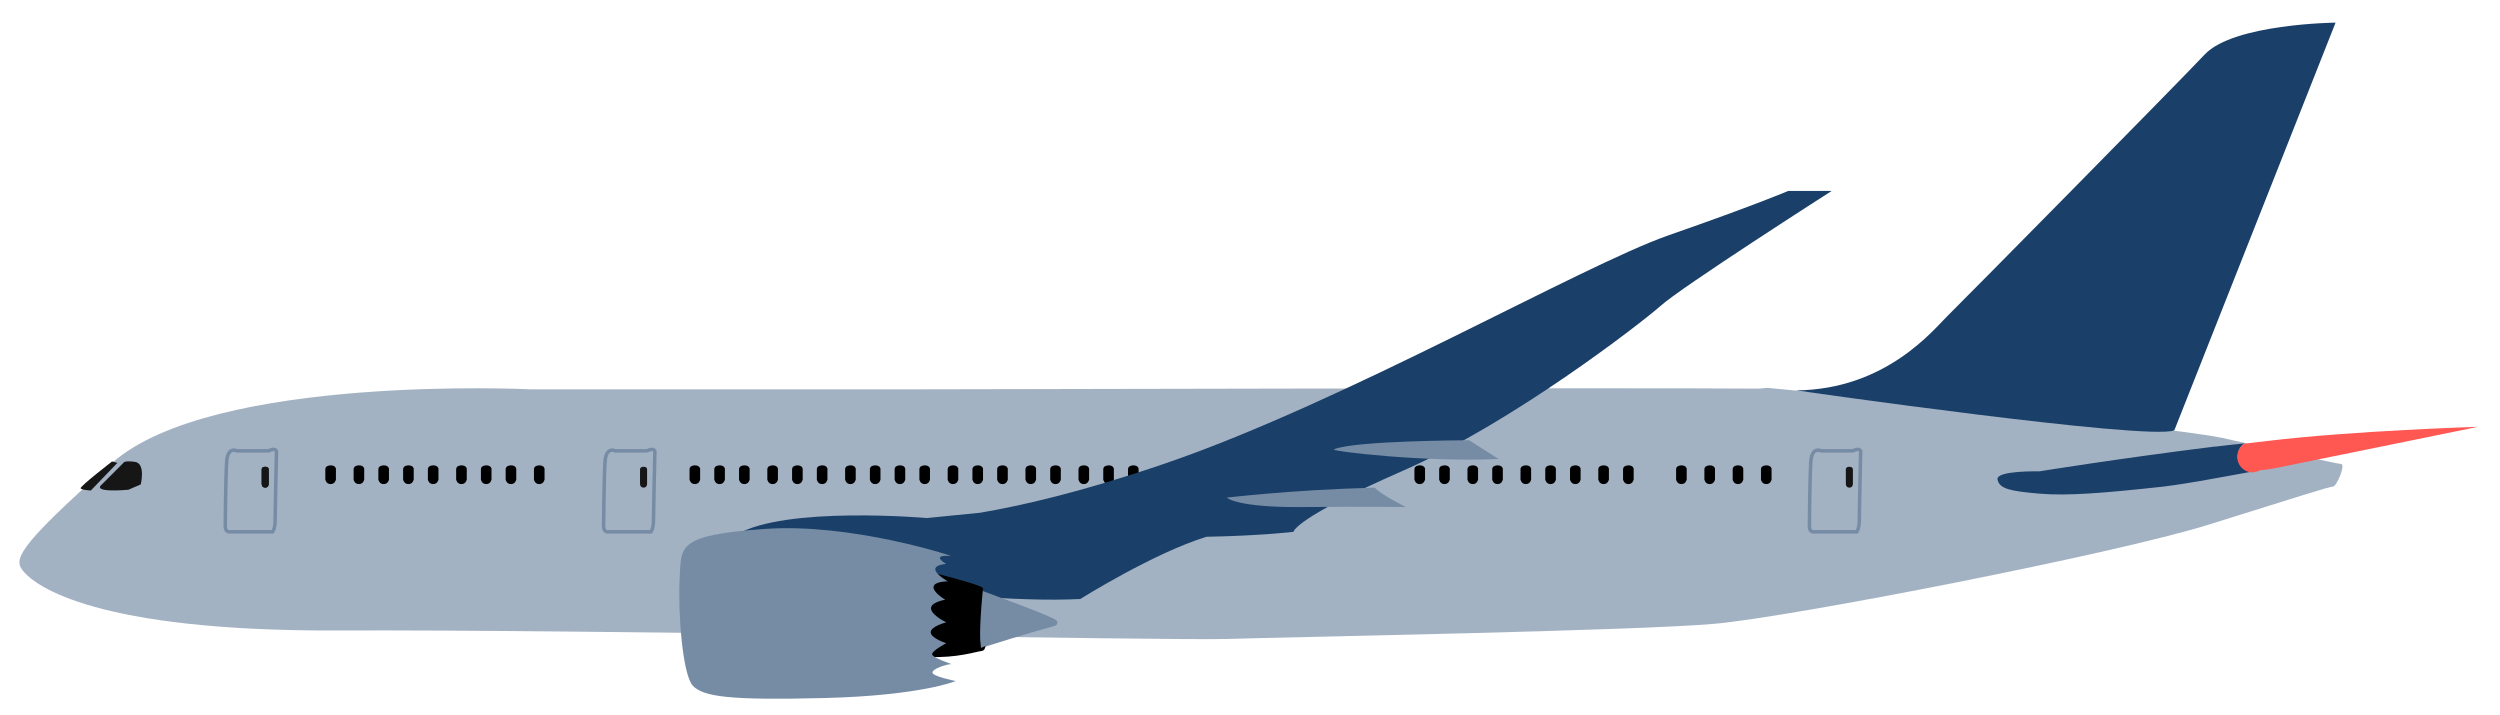
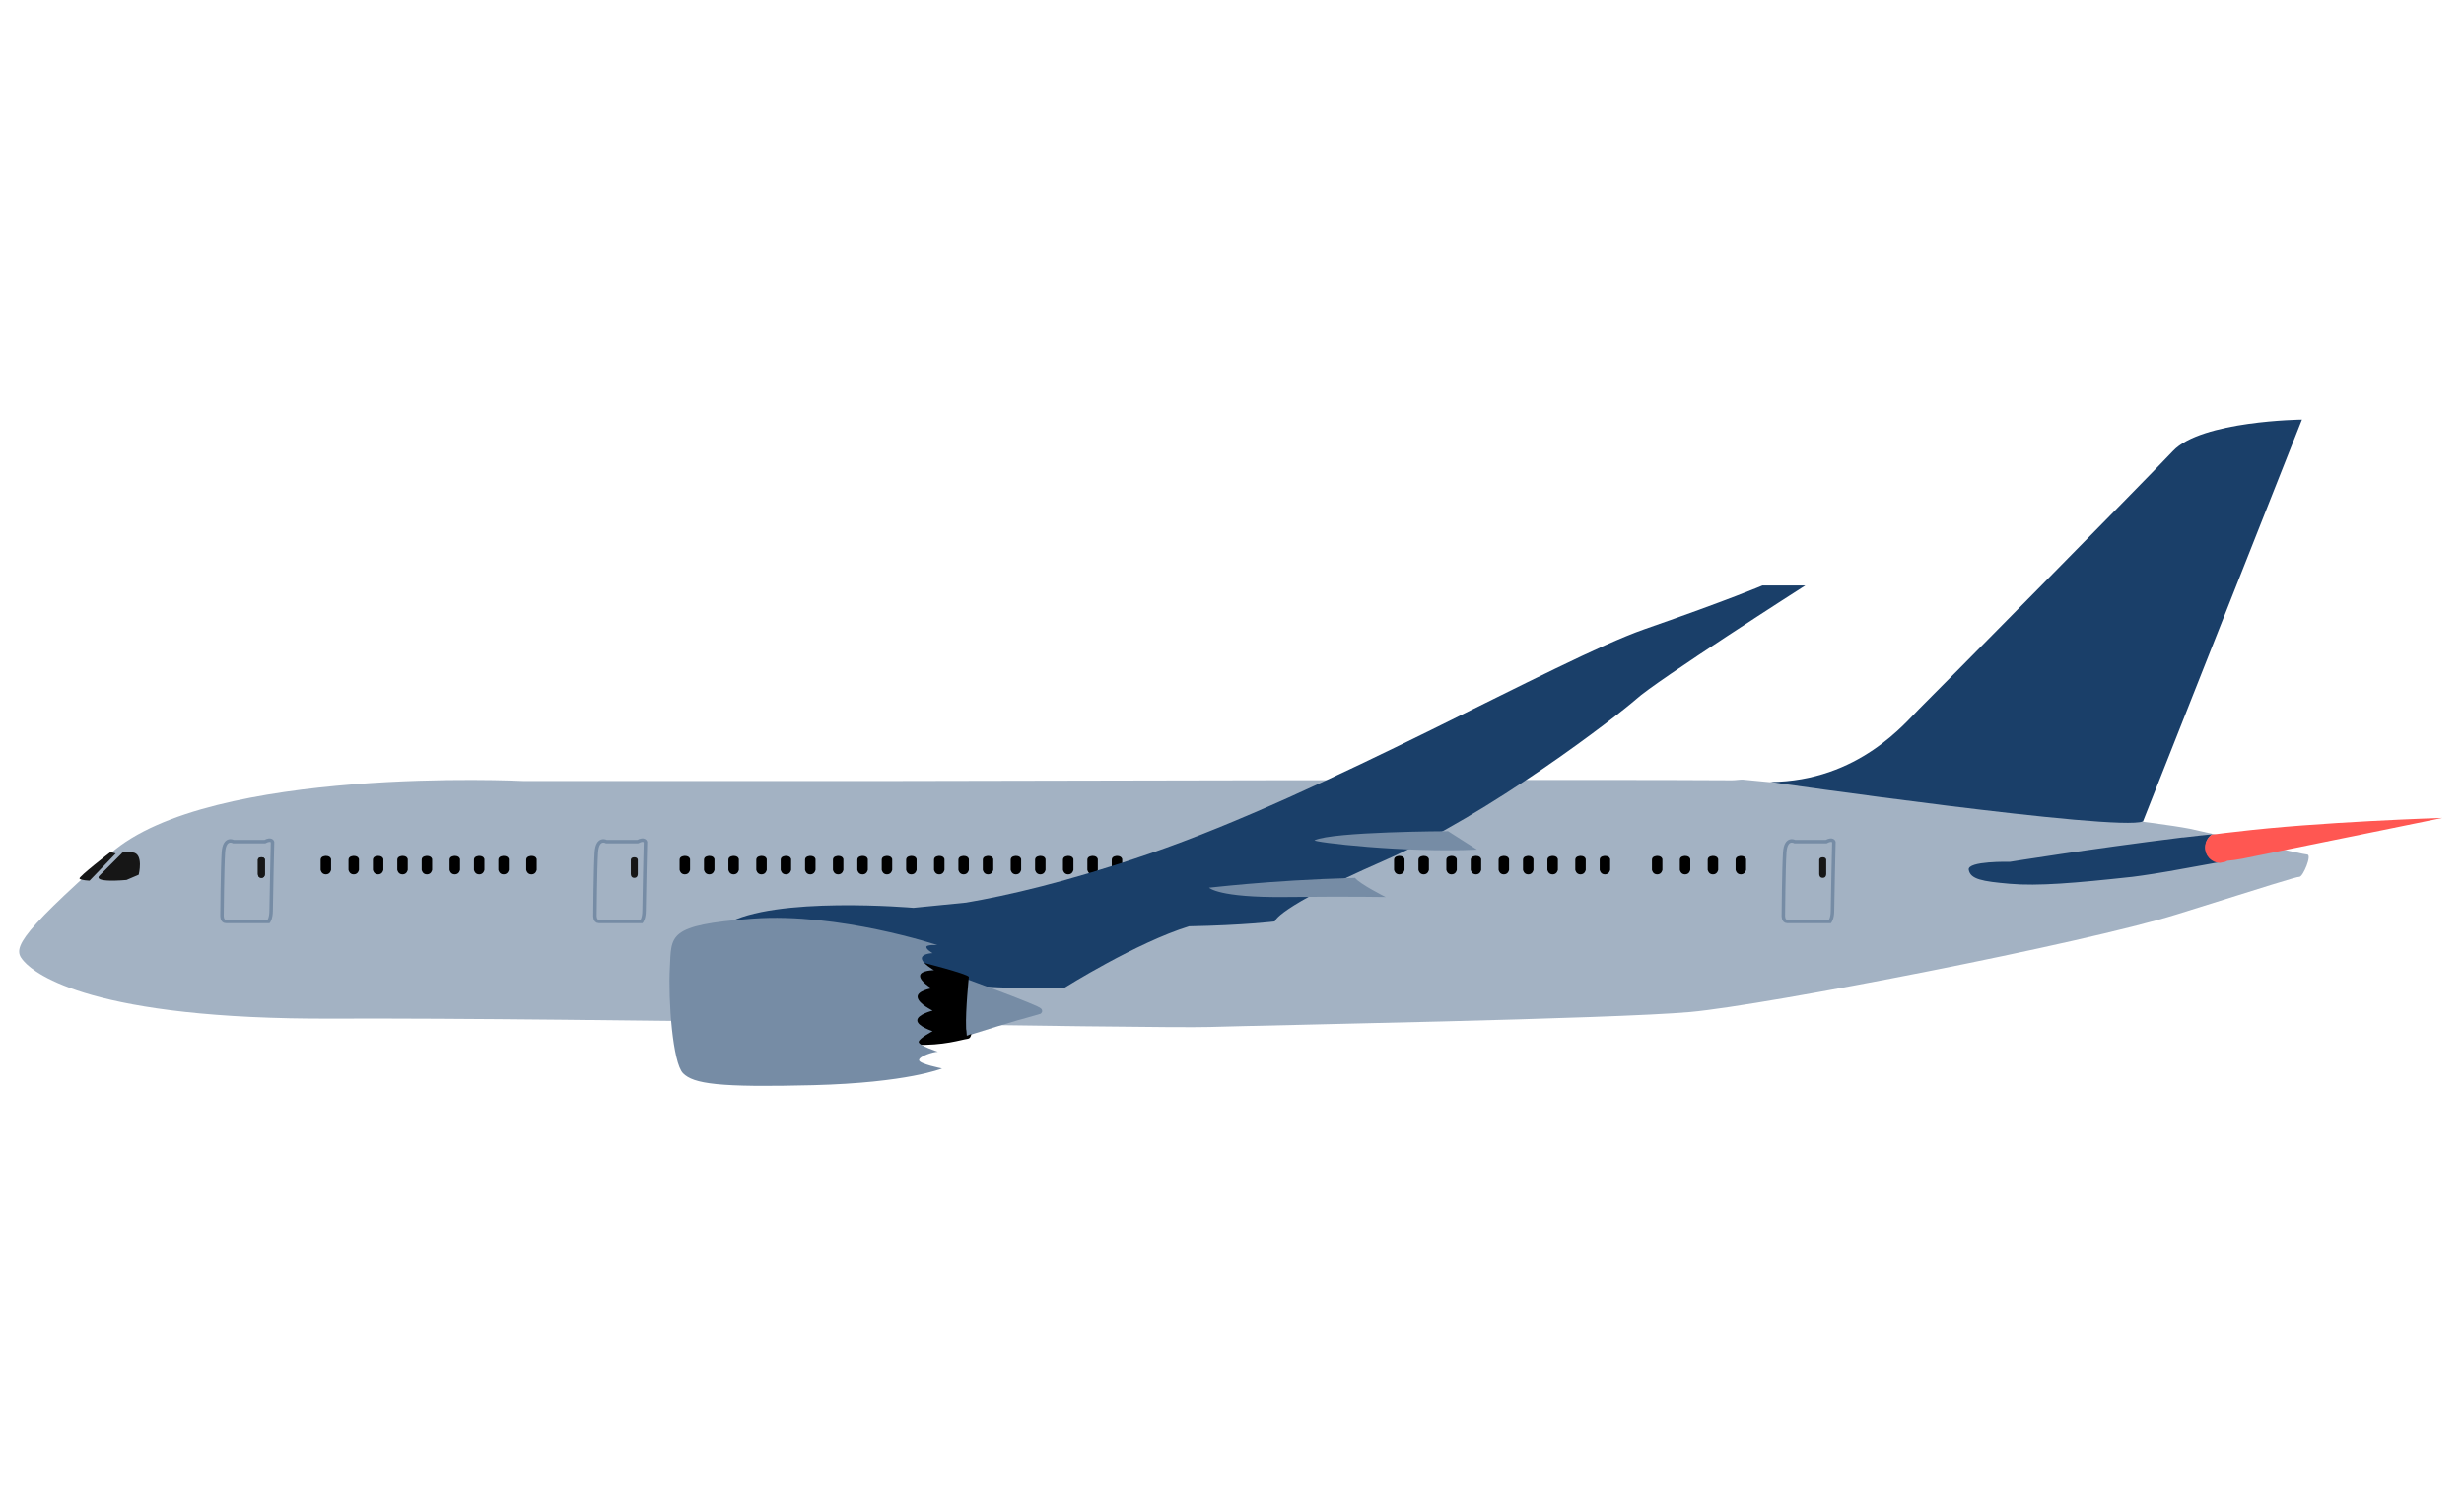
- <svg xmlns="http://www.w3.org/2000/svg" width="707" height="202" viewBox="0 0 707 202" fill="none">
-   <g id="plane 1">
+ <svg xmlns="http://www.w3.org/2000/svg" width="707" height="430" viewBox="0 0 707 202" fill="none">
+   <g id="plane 1" style="transform-origin: center center;">
    <g id="plane-body">
      <path id="XMLID 9" d="M662 131.2C661 131.2 641.6 126.8 628.3 123.8C608.1 119.9 500 109.7 500 109.7C499 109.7 498 109.9 496.9 109.9C464.9 109.6 259 110.1 259 110.1H150C150 110.1 60.2 105.7 31.7 130.9C3.2 156.1 3.8 158.5 7 162C10.2 165.5 26.5 178.6 95.5 178.3C164.5 178 331.3 181.2 347 180.7C362.7 180.2 463 178.4 485 176.4C507 174.4 598.3 156.6 624.5 148.4C650.7 140.2 658.8 137.6 659.8 137.6C660.8 137.6 663.5 131.2 662 131.2Z" fill="#A3B2C3" />
      <path id="XMLID 8" d="M632.8 129.1C632.8 127.6 633.5 126.2 634.7 125.4C633.7 125.5 632.8 125.6 631.8 125.7H631.7C629.9 125.9 628.2 126.1 626.5 126.3H626.2C598.9 129.7 576.7 133.3 576.7 133.3C576.7 133.3 564.4 133 564.9 135.6C565.4 138.3 568.7 138.9 576.7 139.6C584.7 140.3 595.4 139.4 611.9 137.6C615.1 137.2 620.4 136.4 626.8 135.2C630 134.6 633.6 134 637.3 133.3H637.2C634.7 133.5 632.8 131.6 632.8 129.1Z" fill="#1A3F69" />
      <path id="XMLID 3" d="M660.5 6.4C660.5 6.4 631.7 6.7 623.5 15.4C615.3 24.1 554.5 85.7 550.7 89.4C546.9 93.1 533.4 110.2 507.9 110.4C507.9 110.4 607.6 124.7 614.9 121.7L660.5 6.4Z" fill="#1A3F69" />
      <path id="XMLID 12" d="M28.8 137L34.9 130.9C34.9 130.9 34.9 130.2 38.1 130.6C41.3 131 39.8 137 39.8 137L36.3 138.5C36.3 138.5 25.8 139.5 28.8 137Z" fill="#161616" />
      <path id="XMLID 11" d="M31.7 130.5L33.2 130.9L25.7 138.7C25.7 138.7 23.1 138.6 22.8 138.1C22.5 137.6 31.7 130.5 31.7 130.5Z" fill="#161616" />
      <path id="XMLID 16" d="M76 132.7V136.7C76 136.7 76.1 137.9 75 137.9C73.9 137.9 74 136.7 74 136.7V132.7C74 132.7 74 132 75 132C76 132 76 132.7 76 132.7Z" fill="#161616" />
      <path id="XMLID 17" d="M93.5 131.6C93.5 131.6 92 131.6 92 132.7C92 133.8 92 135.6 92 135.6C92 135.6 92.2 136.9 93.5 136.9C94.8 136.9 95 135.6 95 135.6V132.5C95 132.7 95 131.6 93.5 131.6Z" fill="black" />
      <path id="XMLID 19" d="M101.5 131.6C101.5 131.6 100 131.6 100 132.7C100 133.8 100 135.6 100 135.6C100 135.6 100.2 136.9 101.5 136.9C102.8 136.9 103 135.6 103 135.6V132.5C103 132.7 103 131.6 101.5 131.6Z" fill="black" />
      <path id="XMLID 20" d="M108.5 131.6C108.5 131.6 107 131.6 107 132.7C107 133.8 107 135.6 107 135.6C107 135.6 107.2 136.9 108.5 136.9C109.8 136.9 110 135.6 110 135.6V132.5C110 132.7 110 131.6 108.5 131.6Z" fill="black" />
      <path id="XMLID 21" d="M115.5 131.6C115.5 131.6 114 131.6 114 132.7C114 133.8 114 135.6 114 135.6C114 135.6 114.2 136.9 115.5 136.9C116.8 136.9 117 135.6 117 135.6V132.5C117 132.7 117 131.6 115.5 131.6Z" fill="black" />
      <path id="XMLID 22" d="M122.5 131.6C122.5 131.6 121 131.6 121 132.7C121 133.8 121 135.6 121 135.6C121 135.6 121.2 136.9 122.5 136.9C123.8 136.9 124 135.6 124 135.6V132.5C124 132.7 124 131.6 122.5 131.6Z" fill="black" />
      <path id="XMLID 23" d="M130.5 131.6C130.5 131.6 129 131.6 129 132.7C129 133.8 129 135.6 129 135.6C129 135.6 129.2 136.9 130.5 136.9C131.8 136.9 132 135.6 132 135.6V132.5C132 132.7 132 131.6 130.5 131.6Z" fill="black" />
      <path id="XMLID 24" d="M137.5 131.6C137.5 131.6 136 131.6 136 132.7C136 133.8 136 135.6 136 135.6C136 135.6 136.2 136.9 137.5 136.9C138.8 136.9 139 135.6 139 135.6V132.5C139 132.7 139 131.6 137.5 131.6Z" fill="black" />
      <path id="XMLID 25" d="M144.5 131.6C144.5 131.6 143 131.6 143 132.7C143 133.8 143 135.6 143 135.6C143 135.6 143.2 136.9 144.5 136.9C145.8 136.9 146 135.6 146 135.6V132.5C146 132.7 146 131.6 144.5 131.6Z" fill="black" />
      <path id="XMLID 26" d="M152.5 131.6C152.5 131.6 151 131.6 151 132.7C151 133.8 151 135.6 151 135.6C151 135.6 151.2 136.9 152.5 136.9C153.8 136.9 154 135.6 154 135.6V132.5C154 132.7 154 131.6 152.5 131.6Z" fill="black" />
      <path id="XMLID 27" d="M196.5 131.6C196.5 131.6 195 131.6 195 132.7C195 133.8 195 135.6 195 135.6C195 135.6 195.2 136.9 196.5 136.9C197.8 136.9 198 135.6 198 135.6V132.5C198 132.7 198 131.6 196.5 131.6Z" fill="black" />
      <path id="XMLID 28" d="M203.5 131.6C203.5 131.6 202 131.6 202 132.7C202 133.8 202 135.6 202 135.6C202 135.6 202.2 136.9 203.5 136.9C204.8 136.9 205 135.6 205 135.6V132.5C205 132.7 205 131.6 203.5 131.6Z" fill="black" />
      <path id="XMLID 29" d="M210.5 131.6C210.5 131.6 209 131.6 209 132.7C209 133.8 209 135.6 209 135.6C209 135.6 209.2 136.9 210.5 136.9C211.8 136.9 212 135.6 212 135.6V132.5C212 132.7 212 131.6 210.5 131.6Z" fill="black" />
      <path id="XMLID 30" d="M218.5 131.6C218.5 131.6 217 131.6 217 132.7C217 133.8 217 135.6 217 135.6C217 135.6 217.2 136.9 218.5 136.9C219.8 136.9 220 135.6 220 135.6V132.5C220 132.7 220 131.6 218.5 131.6Z" fill="black" />
      <path id="XMLID 31" d="M225.5 131.6C225.5 131.6 224 131.6 224 132.7C224 133.8 224 135.6 224 135.6C224 135.6 224.2 136.9 225.5 136.9C226.8 136.9 227 135.6 227 135.6V132.5C227 132.7 227 131.6 225.5 131.6Z" fill="black" />
      <path id="XMLID 32" d="M232.5 131.6C232.5 131.6 231 131.6 231 132.7C231 133.8 231 135.6 231 135.6C231 135.6 231.2 136.9 232.5 136.9C233.8 136.9 234 135.6 234 135.6V132.5C234 132.7 234 131.6 232.5 131.6Z" fill="black" />
      <path id="XMLID 33" d="M240.5 131.6C240.5 131.6 239 131.6 239 132.7C239 133.8 239 135.6 239 135.6C239 135.6 239.2 136.9 240.5 136.9C241.8 136.9 242 135.6 242 135.6V132.5C242 132.7 242 131.6 240.5 131.6Z" fill="black" />
      <path id="XMLID 34" d="M247.5 131.6C247.5 131.6 246 131.6 246 132.7C246 133.8 246 135.6 246 135.6C246 135.6 246.2 136.9 247.5 136.9C248.8 136.9 249 135.6 249 135.6V132.5C249 132.7 249 131.6 247.5 131.6Z" fill="black" />
      <path id="XMLID 35" d="M254.5 131.6C254.5 131.6 253 131.6 253 132.7C253 133.8 253 135.6 253 135.6C253 135.6 253.2 136.9 254.5 136.9C255.8 136.9 256 135.6 256 135.6V132.5C256 132.7 256 131.6 254.5 131.6Z" fill="black" />
      <path id="XMLID 36" d="M261.5 131.6C261.5 131.6 260 131.6 260 132.7C260 133.8 260 135.6 260 135.6C260 135.6 260.2 136.9 261.5 136.9C262.8 136.9 263 135.6 263 135.6V132.5C263 132.7 263 131.6 261.5 131.6Z" fill="black" />
      <path id="XMLID 37" d="M269.5 131.6C269.5 131.6 268 131.6 268 132.7C268 133.8 268 135.6 268 135.6C268 135.6 268.2 136.9 269.5 136.9C270.8 136.9 271 135.6 271 135.6V132.5C271 132.7 271 131.6 269.5 131.6Z" fill="black" />
      <path id="XMLID 38" d="M276.5 131.6C276.5 131.6 275 131.6 275 132.7C275 133.8 275 135.6 275 135.6C275 135.6 275.2 136.9 276.5 136.9C277.8 136.9 278 135.6 278 135.6V132.5C278 132.7 278 131.6 276.5 131.6Z" fill="black" />
      <path id="XMLID 39" d="M283.5 131.6C283.5 131.6 282 131.6 282 132.7C282 133.8 282 135.6 282 135.6C282 135.6 282.2 136.9 283.5 136.9C284.8 136.9 285 135.6 285 135.6V132.5C285 132.7 285 131.6 283.5 131.6Z" fill="black" />
      <path id="XMLID 40" d="M291.5 131.6C291.5 131.6 290 131.6 290 132.7C290 133.8 290 135.6 290 135.6C290 135.6 290.2 136.9 291.5 136.9C292.8 136.9 293 135.6 293 135.6V132.5C293 132.7 293 131.6 291.5 131.6Z" fill="black" />
      <path id="XMLID 41" d="M298.5 131.6C298.5 131.6 297 131.6 297 132.7C297 133.8 297 135.6 297 135.6C297 135.6 297.2 136.9 298.5 136.9C299.8 136.9 300 135.6 300 135.6V132.5C300 132.7 300 131.6 298.5 131.6Z" fill="black" />
      <path id="XMLID 42" d="M306.5 131.6C306.5 131.6 305 131.6 305 132.7C305 133.8 305 135.6 305 135.6C305 135.6 305.2 136.9 306.5 136.9C307.8 136.9 308 135.6 308 135.6V132.5C308 132.7 308 131.6 306.5 131.6Z" fill="black" />
      <path id="XMLID 43" d="M313.5 131.6C313.5 131.6 312 131.6 312 132.7C312 133.8 312 135.6 312 135.6C312 135.6 312.2 136.9 313.5 136.9C314.8 136.9 315 135.6 315 135.6V132.5C315 132.7 315 131.6 313.5 131.6Z" fill="black" />
      <path id="XMLID 44" d="M320.5 131.6C320.5 131.6 319 131.6 319 132.7C319 133.8 319 135.6 319 135.6C319 135.6 319.2 136.9 320.5 136.9C321.8 136.9 322 135.6 322 135.6V132.5C322 132.7 322 131.6 320.5 131.6Z" fill="black" />
      <path id="XMLID 45" d="M401.5 131.6C401.5 131.6 400 131.6 400 132.7C400 133.8 400 135.6 400 135.6C400 135.6 400.2 136.9 401.5 136.9C402.8 136.9 403 135.6 403 135.6V132.5C403 132.7 403 131.6 401.5 131.6Z" fill="black" />
      <path id="XMLID 46" d="M408.5 131.6C408.5 131.6 407 131.6 407 132.7C407 133.8 407 135.6 407 135.6C407 135.6 407.2 136.9 408.5 136.9C409.8 136.9 410 135.6 410 135.6V132.5C410 132.7 410 131.6 408.5 131.6Z" fill="black" />
      <path id="XMLID 47" d="M416.5 131.6C416.5 131.6 415 131.6 415 132.7C415 133.8 415 135.6 415 135.6C415 135.6 415.2 136.9 416.5 136.9C417.8 136.9 418 135.6 418 135.6V132.5C418 132.7 418 131.6 416.5 131.6Z" fill="black" />
      <path id="XMLID 48" d="M423.5 131.6C423.5 131.6 422 131.6 422 132.7C422 133.8 422 135.6 422 135.6C422 135.6 422.2 136.9 423.5 136.9C424.8 136.9 425 135.6 425 135.6V132.5C425 132.7 425 131.6 423.5 131.6Z" fill="black" />
      <path id="XMLID 49" d="M431.5 131.6C431.5 131.6 430 131.6 430 132.7C430 133.8 430 135.6 430 135.6C430 135.6 430.2 136.9 431.5 136.9C432.8 136.9 433 135.6 433 135.6V132.5C433 132.7 433 131.6 431.5 131.6Z" fill="black" />
      <path id="XMLID 50" d="M438.5 131.6C438.5 131.6 437 131.6 437 132.7C437 133.8 437 135.6 437 135.6C437 135.6 437.2 136.9 438.5 136.9C439.8 136.9 440 135.6 440 135.6V132.5C440 132.7 440 131.6 438.5 131.6Z" fill="black" />
      <path id="XMLID 51" d="M445.5 131.6C445.5 131.6 444 131.6 444 132.7C444 133.8 444 135.6 444 135.6C444 135.6 444.2 136.9 445.5 136.9C446.8 136.9 447 135.6 447 135.6V132.5C447 132.7 447 131.6 445.5 131.6Z" fill="black" />
      <path id="XMLID 52" d="M453.5 131.6C453.5 131.6 452 131.6 452 132.7C452 133.8 452 135.6 452 135.6C452 135.6 452.2 136.9 453.5 136.9C454.8 136.9 455 135.6 455 135.6V132.5C455 132.7 455 131.6 453.5 131.6Z" fill="black" />
      <path id="XMLID 53" d="M460.5 131.6C460.5 131.6 459 131.6 459 132.7C459 133.8 459 135.6 459 135.6C459 135.6 459.2 136.9 460.5 136.9C461.8 136.9 462 135.6 462 135.6V132.5C462 132.7 462 131.6 460.5 131.6Z" fill="black" />
      <path id="XMLID 54" d="M475.5 131.6C475.5 131.6 474 131.6 474 132.7C474 133.8 474 135.6 474 135.6C474 135.6 474.2 136.9 475.5 136.9C476.8 136.9 477 135.6 477 135.6V132.5C477 132.7 477 131.6 475.5 131.6Z" fill="black" />
      <path id="XMLID 55" d="M483.5 131.6C483.5 131.6 482 131.6 482 132.7C482 133.8 482 135.6 482 135.6C482 135.6 482.2 136.9 483.5 136.9C484.8 136.9 485 135.6 485 135.6V132.5C485 132.7 485 131.6 483.5 131.6Z" fill="black" />
      <path id="XMLID 56" d="M491.5 131.6C491.5 131.6 490 131.6 490 132.7C490 133.8 490 135.6 490 135.6C490 135.6 490.2 136.9 491.5 136.9C492.8 136.9 493 135.6 493 135.6V132.5C493 132.7 493 131.6 491.5 131.6Z" fill="black" />
      <path id="XMLID 57" d="M499.5 131.6C499.5 131.6 498 131.6 498 132.7C498 133.8 498 135.6 498 135.6C498 135.6 498.2 136.9 499.5 136.9C500.8 136.9 501 135.6 501 135.6V132.5C501 132.7 501 131.6 499.5 131.6Z" fill="black" />
      <path id="XMLID 58" d="M76 127.5H67C67 127.5 64.4 126.1 64.1 130.6C63.8 135.2 63.7 148.7 63.7 148.7C63.7 148.7 63.6 150.4 64.8 150.4C66 150.4 77.1 150.4 77.1 150.4C77.1 150.4 77.8 149.5 77.8 147.3C77.8 145.1 78.2 127.6 78.2 127.6C78.2 127.6 77.9 126.5 76 127.5Z" stroke="#768CA5" stroke-miterlimit="10" />
      <path id="XMLID 18" d="M76 132.7V136.7C76 136.7 76.1 137.9 75 137.9C73.9 137.9 74 136.7 74 136.7V132.7C74 132.7 74 132 75 132C76 132 76 132.7 76 132.7Z" fill="#161616" />
      <path id="XMLID 61" d="M183 127.5H174C174 127.5 171.4 126.1 171.1 130.6C170.8 135.2 170.7 148.7 170.7 148.7C170.7 148.7 170.6 150.4 171.8 150.4C173 150.4 184.1 150.4 184.1 150.4C184.1 150.4 184.8 149.5 184.8 147.3C184.8 145.1 185.2 127.6 185.2 127.6C185.2 127.6 184.9 126.5 183 127.5Z" stroke="#768CA5" stroke-miterlimit="10" />
      <path id="XMLID 60" d="M183 132.7V136.7C183 136.7 183.1 137.9 182 137.9C180.9 137.9 181 136.7 181 136.7V132.7C181 132.7 181 132 182 132C183 132 183 132.7 183 132.7Z" fill="#161616" />
      <path id="XMLID 63" d="M524 127.5H515C515 127.5 512.4 126.1 512.1 130.6C511.8 135.2 511.7 148.7 511.7 148.7C511.7 148.7 511.6 150.4 512.8 150.4C514 150.4 525.1 150.4 525.1 150.4C525.1 150.4 525.8 149.5 525.8 147.3C525.8 145.1 526.2 127.6 526.2 127.6C526.2 127.6 525.9 126.5 524 127.5Z" stroke="#768CA5" stroke-miterlimit="10" />
      <path id="XMLID 62" d="M524 132.7V136.7C524 136.7 524.1 137.9 523 137.9C521.9 137.9 522 136.7 522 136.7V132.7C522 132.7 522 132 523 132C524 132 524 132.7 524 132.7Z" fill="#161616" />
      <path id="XMLID 6" d="M505.7 54C505.7 54 496.4 58 471.7 66.6C447 75.3 380.4 113.6 329.7 131C306.1 139.1 288.9 143 277.2 145L262.1 146.5C262.1 146.5 222.1 143 208.3 151.2C194.5 159.4 270 171.2 305.5 169.4C305.5 169.4 326.2 156.4 341.2 151.8C357 151.5 365.8 150.4 365.8 150.4C365.8 150.4 365.8 146.7 396.8 133.1C427.8 119.5 463.8 91.6 469.5 86.6C475 81.5 518 54 518 54H505.7Z" fill="#1A3F69" />
      <path id="XMLID 4" d="M423.8 129.8L415.5 124.5C415.5 124.5 382.5 124.6 377.2 127.1C376.3 127.6 403.2 130.8 423.8 129.8Z" fill="#768CA5" />
      <path id="XMLID 5" d="M388.8 137.9C390.2 139.7 397.6 143.4 397.6 143.4C397.6 143.4 388.2 143.2 368.8 143.4C349.5 143.6 346.9 140.7 346.9 140.7C346.1 140.9 363.2 138.6 388.8 137.9Z" fill="#768CA5" />
      <path id="XMLID 15" d="M291.9 178.8C293 178.5 294 178.2 294.8 178L298.6 176.9C299.1 176.5 299.2 175.9 298.7 175.4C297.9 174.4 277.5 167 277.5 167L271.9 166.7L272.2 184.9C272.3 184.9 284.7 180.9 291.9 178.8Z" fill="#768CA5" />
      <path id="XMLID 66" d="M277.4 183.2L277.3 181.8C277.2 181.4 277.2 181.2 277.2 180.6V180.9C277 175.9 278 166.3 278 166.3C277.5 165.4 264.4 162.1 264.4 162.1C264.4 162.1 254.2 185.5 262.5 185.8C270.8 186.1 275.9 184.3 277.6 184.1C278.4 184 278.6 183.3 278.7 182.7L277.4 183.2Z" fill="black" />
      <path id="XMLID 10" d="M269 157.2C269 157.2 240.7 147.8 216 149.6C191.3 151.4 192.7 154.4 192.2 163.7C191.7 173 193 191 196 194C199 197 206.1 198.1 233.3 197.4C260.5 196.7 270.3 192.6 270.3 192.6C270.3 192.6 263.7 191.3 263.7 190.2C263.7 189.1 267.8 187.8 269.1 187.8C269.1 187.8 263.6 186 263.6 185C263.6 184 267.6 181.9 267.6 181.9C267.6 181.9 263.2 180.5 263.2 178.8C263.2 177.1 267.6 176 267.6 176C267.6 176 263.6 174.1 263.3 172.2C263 170.3 267.3 169.6 267.3 169.6C267.3 169.6 263.9 167.6 264 166C264.1 164.4 268 164.4 268 164.4C268 164.4 264.5 162.4 264.5 161C264.5 159.6 267.6 159.5 267.6 159.5C267.6 159.5 265.7 158.4 265.8 157.7C265.9 157 269 157.2 269 157.2Z" fill="#768CA5" />
    </g>
    <g id="flap" style="transform-origin: center;">
      <path d="M700.8 120.7C700.8 120.7 665.2 121.8 641.3 124.7C640.4 124.8 639.4 124.9 638.6 125L634.6 125.5C633.5 126.3 632.7 127.6 632.7 129.2C632.7 131.6 634.6 133.6 637 133.6L638.5 133.3C638.7 133.2 638.9 133.1 639.1 133C640.4 132.9 641.8 132.7 643.4 132.4C656.8 129.7 700.8 120.7 700.8 120.7Z" fill="#FF5752" />
    </g>
  </g>
</svg>
